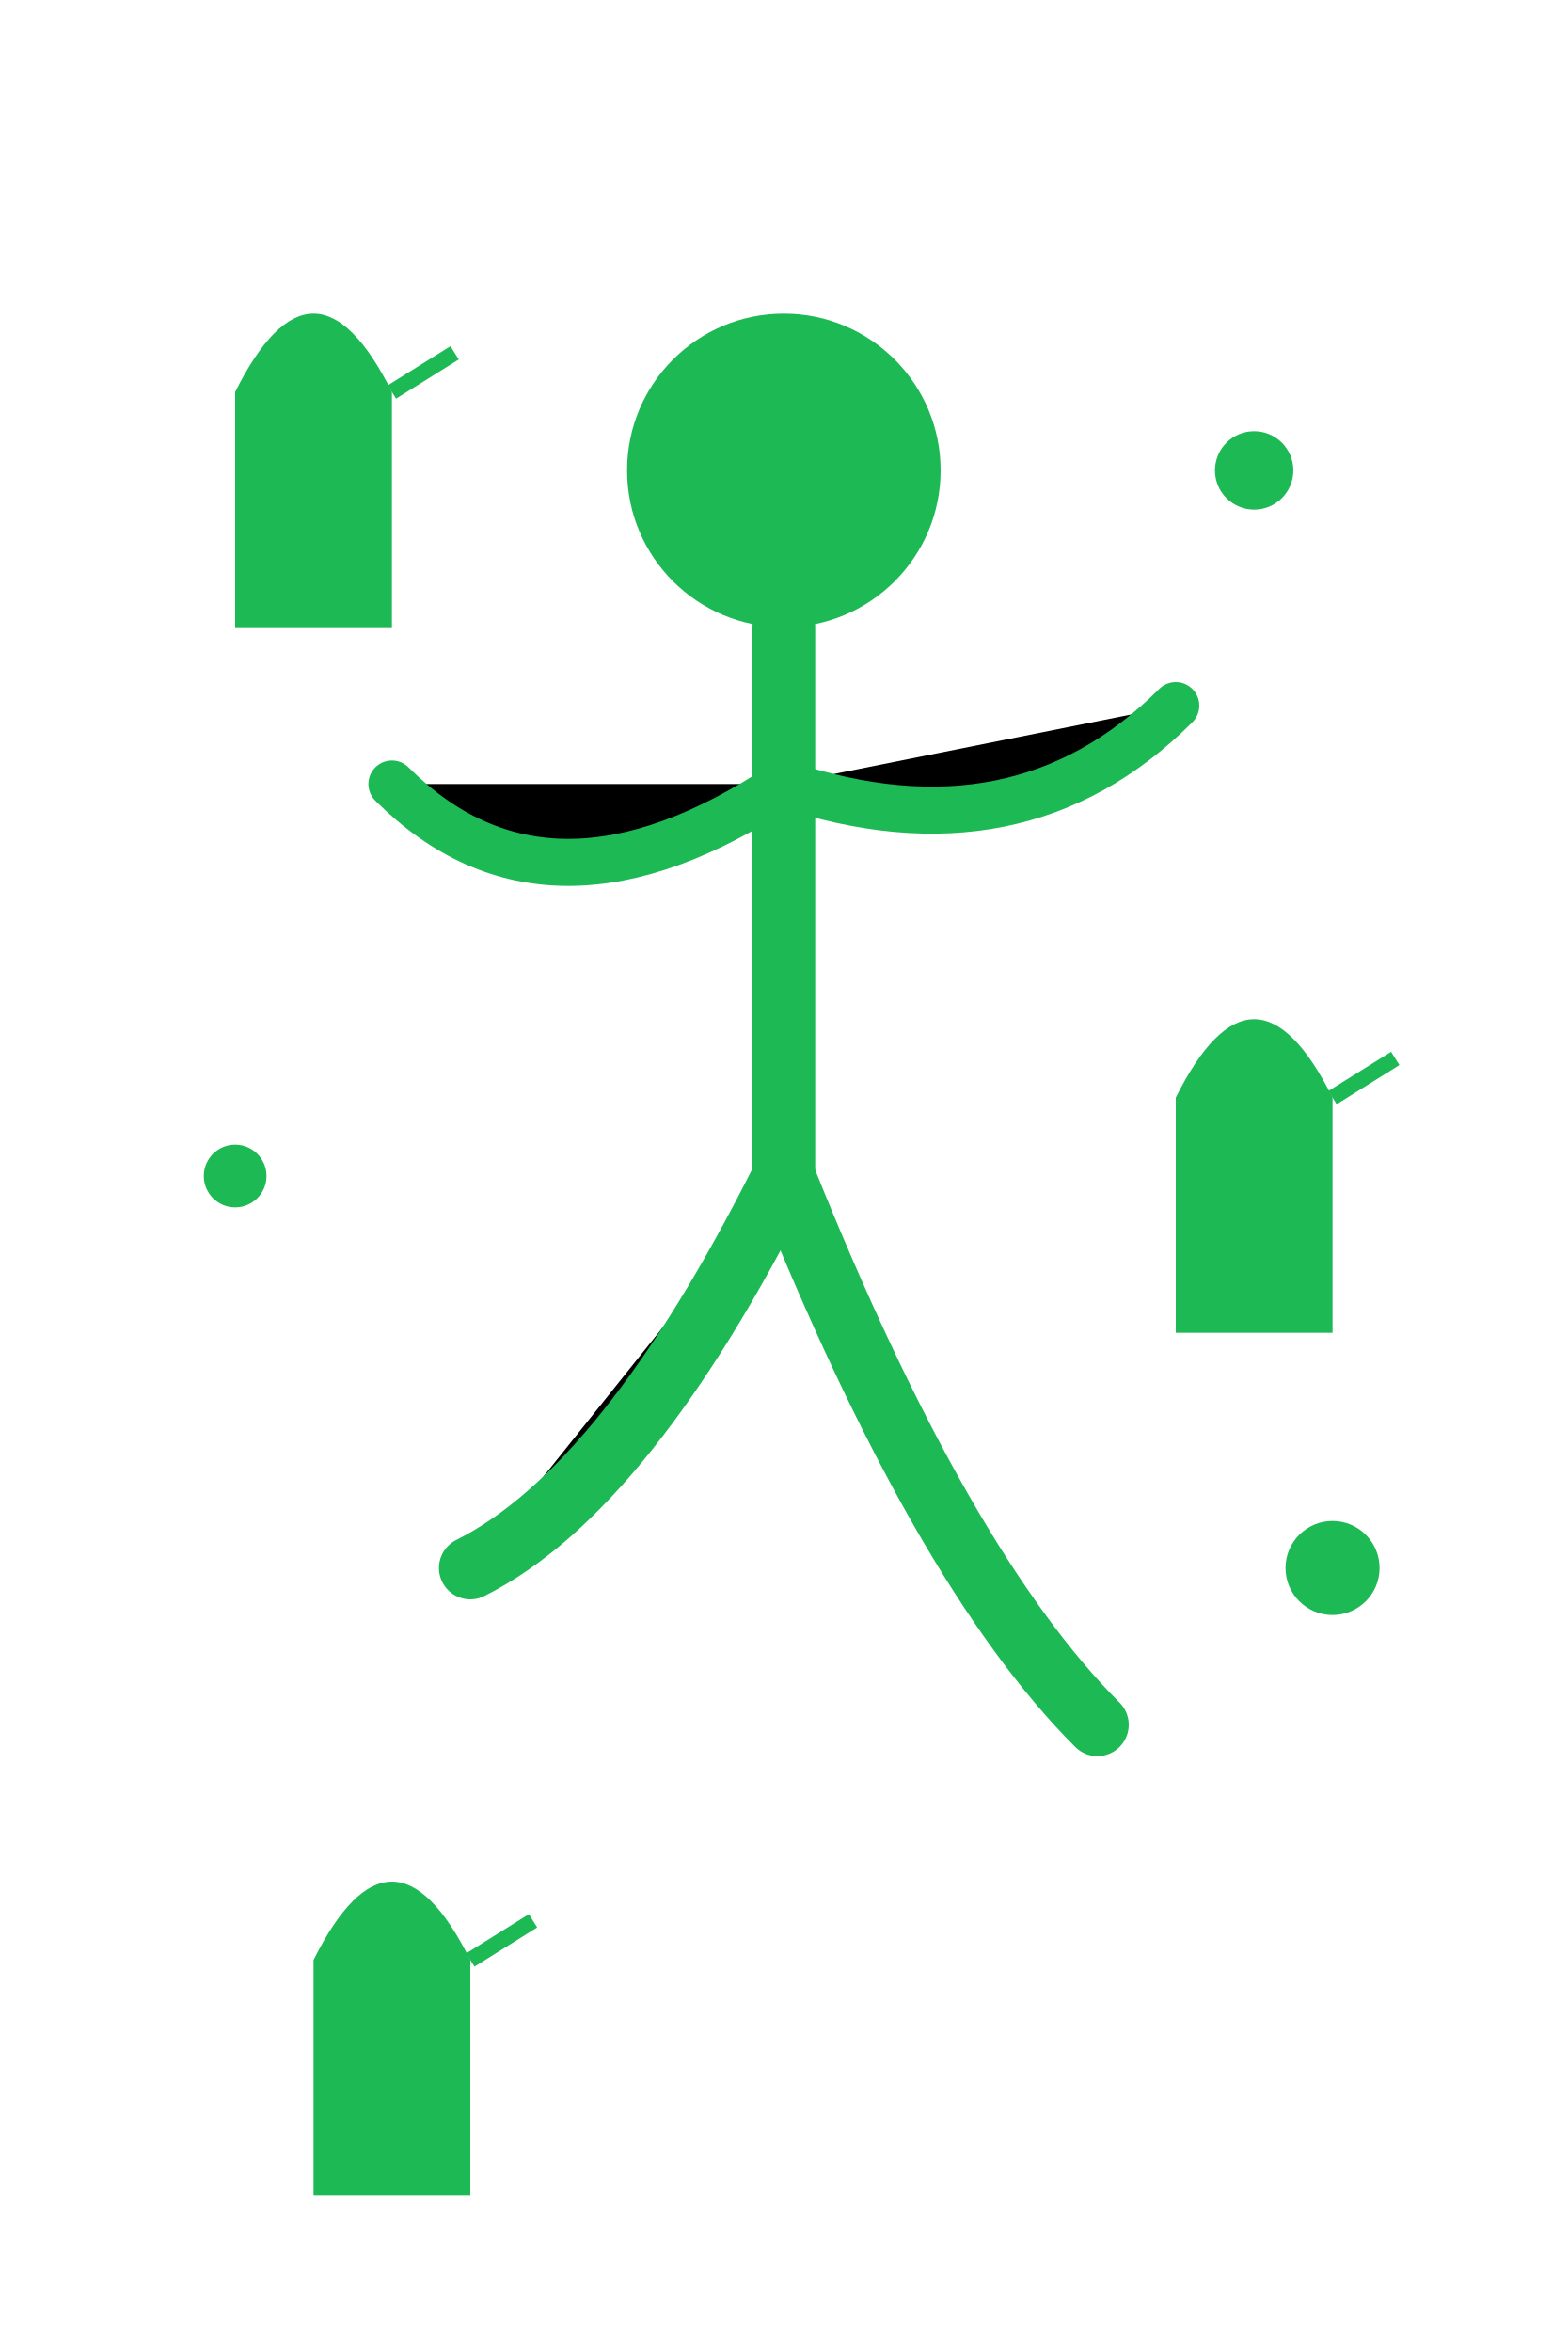
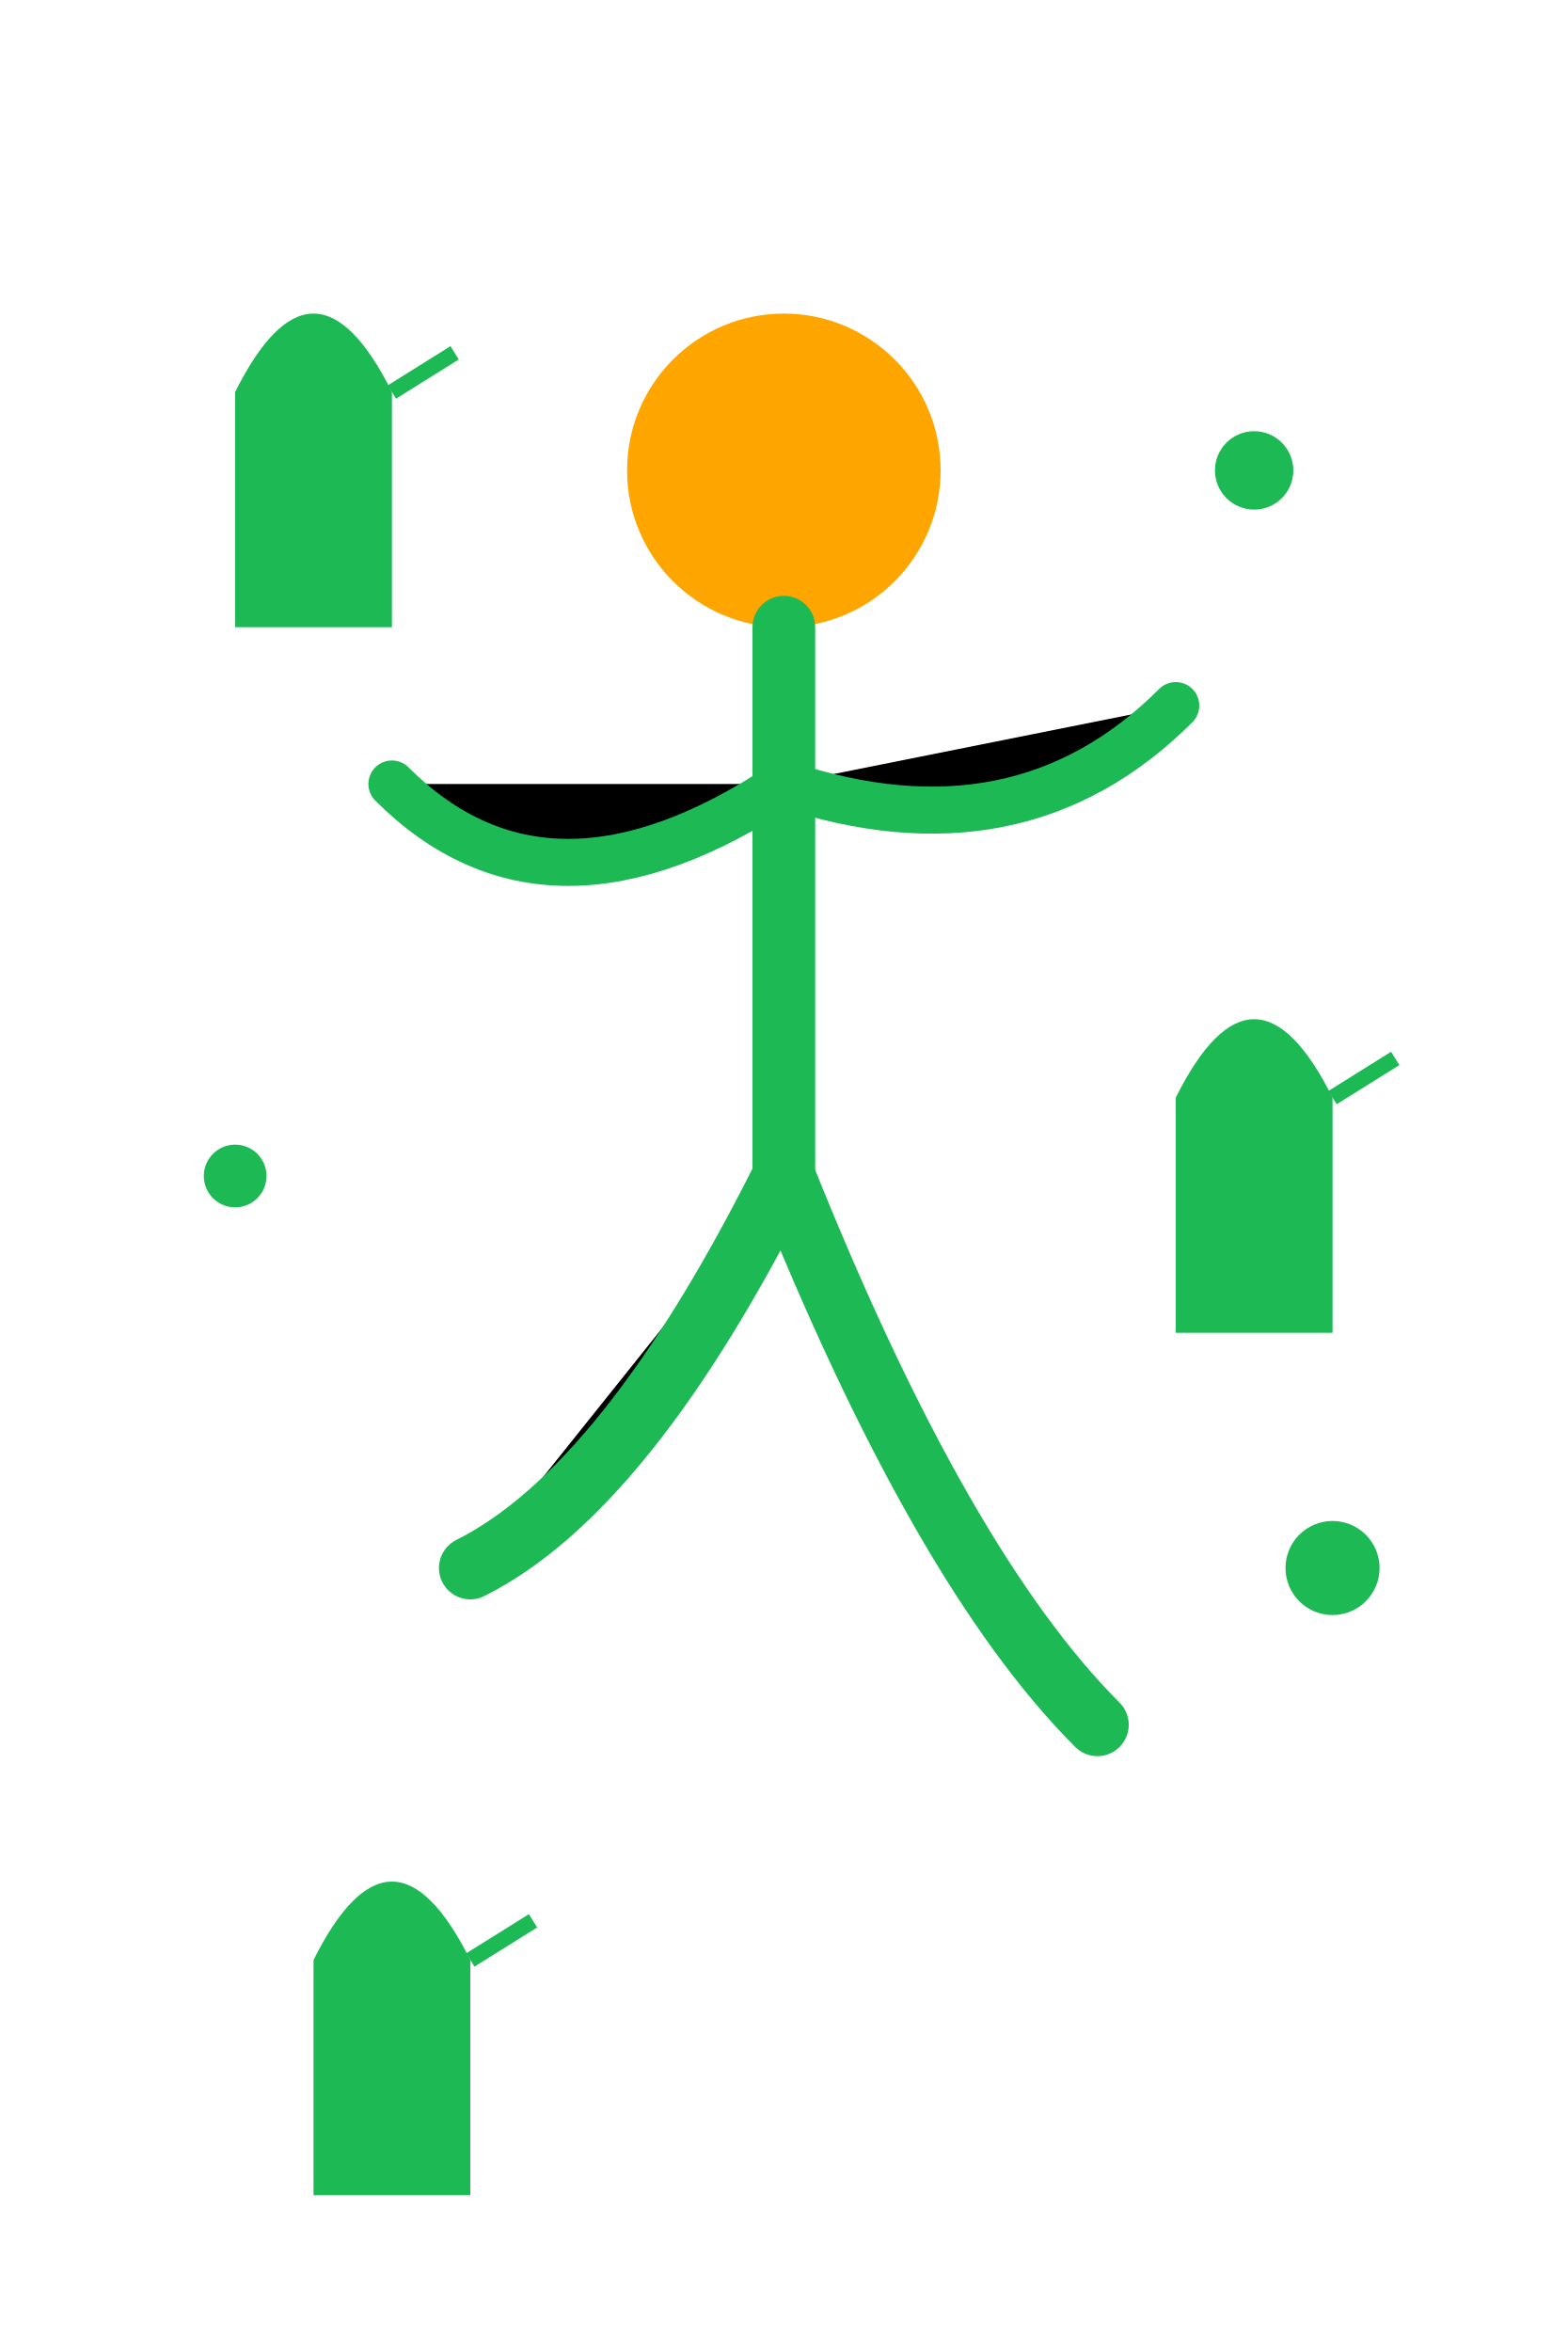
<svg xmlns="http://www.w3.org/2000/svg" viewBox="0 0 200 300">
  <g id="dancer">
-     <circle cx="100" cy="60" r="20" fill="#1DB954" />
+     <circle cx="100" cy="60" r="20" fill="orange" />
    <path d="M100 80 L100 150" stroke="#1DB954" stroke-width="8" stroke-linecap="round" />
    <path d="M100 100 Q130 110 150 90" stroke="#1DB954" stroke-width="6" stroke-linecap="round" />
    <path d="M100 100 Q70 120 50 100" stroke="#1DB954" stroke-width="6" stroke-linecap="round" />
    <path d="M100 150 Q120 200 140 220" stroke="#1DB954" stroke-width="8" stroke-linecap="round" />
    <path d="M100 150 Q80 190 60 200" stroke="#1DB954" stroke-width="8" stroke-linecap="round" />
  </g>
  <g id="notes">
    <path d="M30 50 Q40 30 50 50 L50 80 L30 80 L30 50" fill="#1DB954" />
    <line x1="50" y1="50" x2="58" y2="45" stroke="#1DB954" stroke-width="2" />
    <path d="M150 140 Q160 120 170 140 L170 170 L150 170 L150 140" fill="#1DB954" />
    <line x1="170" y1="140" x2="178" y2="135" stroke="#1DB954" stroke-width="2" />
    <path d="M40 250 Q50 230 60 250 L60 280 L40 280 L40 250" fill="#1DB954" />
    <line x1="60" y1="250" x2="68" y2="245" stroke="#1DB954" stroke-width="2" />
  </g>
  <circle cx="160" cy="60" r="5" fill="#1DB954">
    <animate attributeName="opacity" values="0;1;0" dur="2s" repeatCount="indefinite" />
  </circle>
  <circle cx="30" cy="150" r="4" fill="#1DB954">
    <animate attributeName="opacity" values="0;1;0" dur="1.5s" repeatCount="indefinite" />
  </circle>
  <circle cx="170" cy="200" r="6" fill="#1DB954">
    <animate attributeName="opacity" values="0;1;0" dur="2.5s" repeatCount="indefinite" />
  </circle>
</svg>
